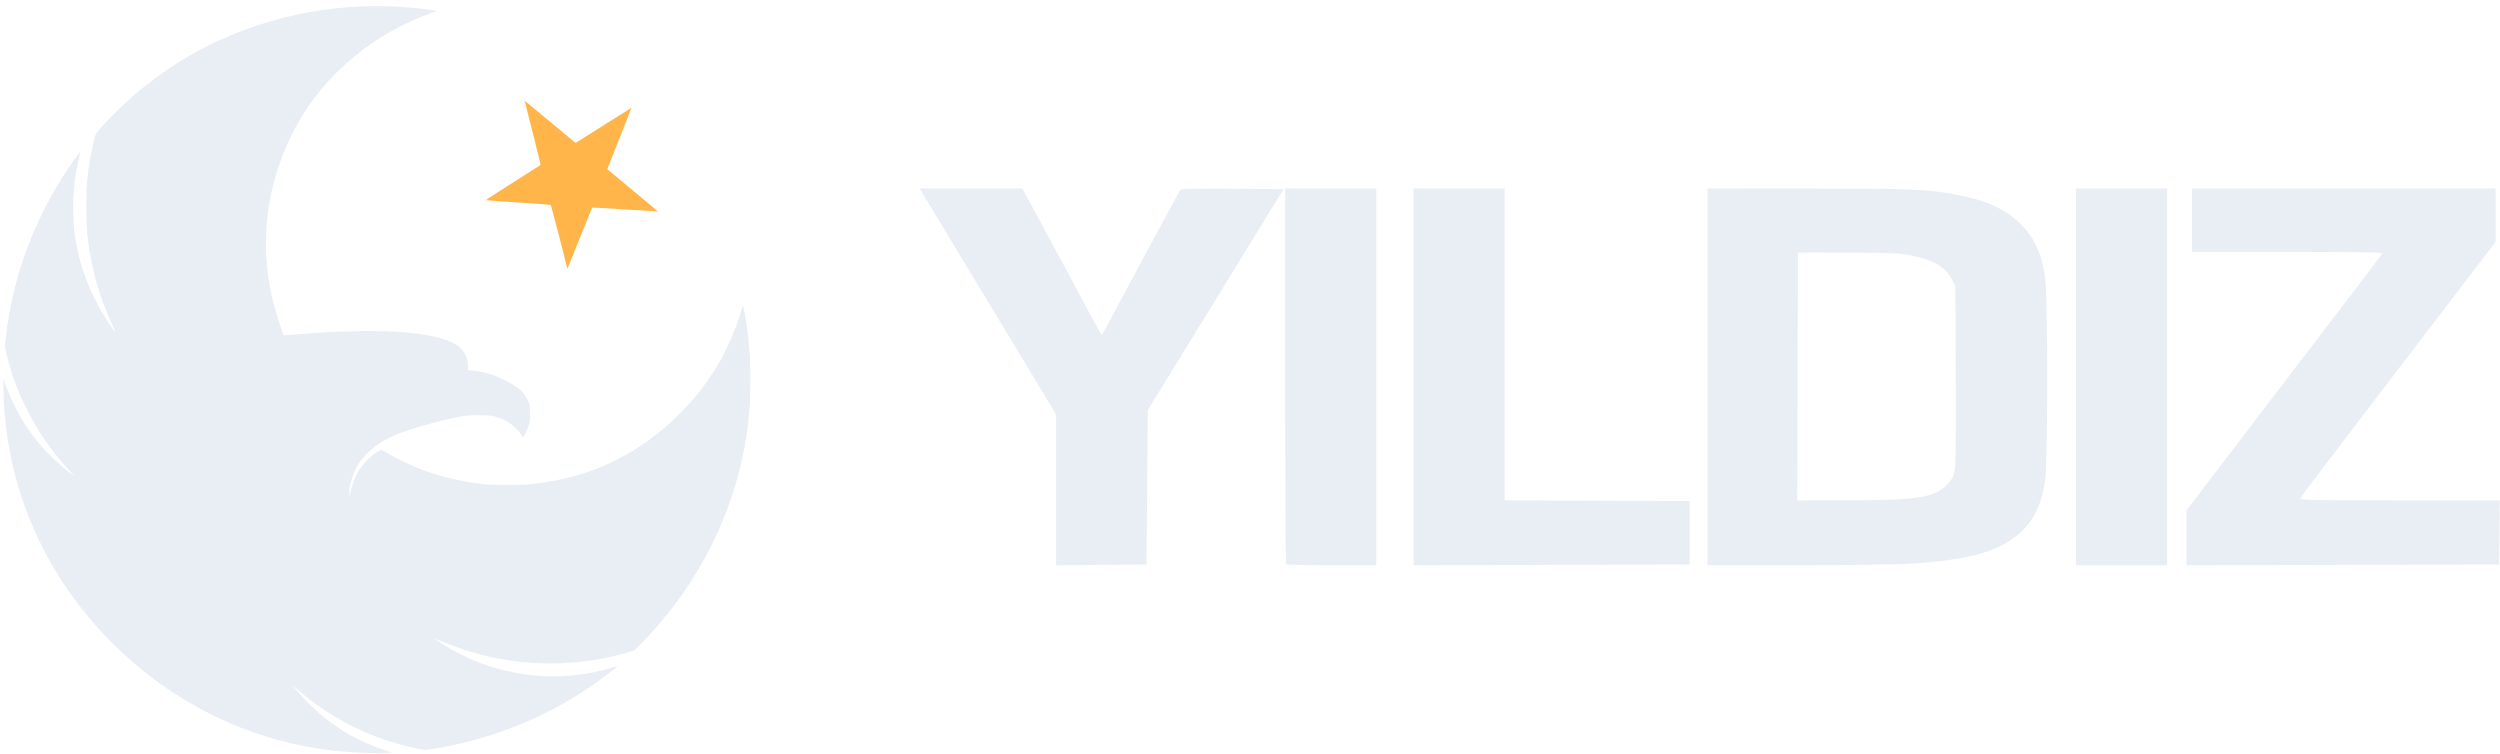
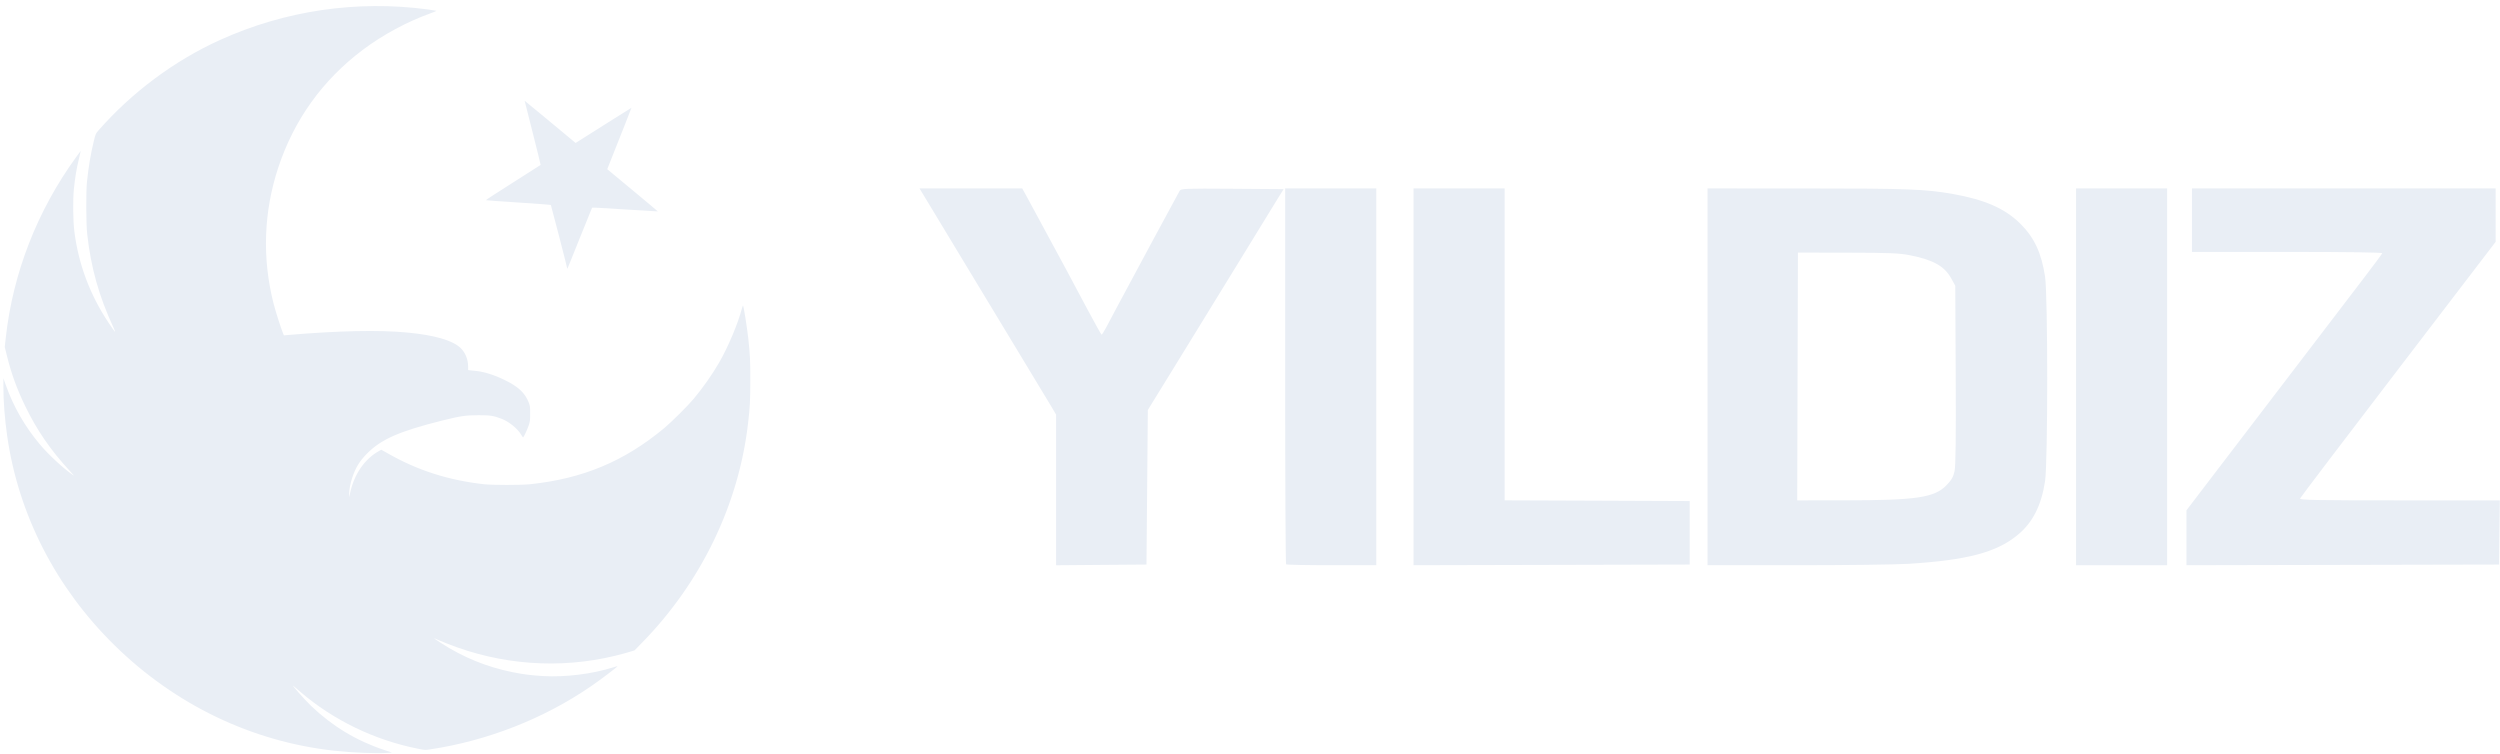
<svg xmlns="http://www.w3.org/2000/svg" viewBox="0 0 331.7 100" role="img" aria-label="YILDIZ CTI">
  <path fill="#e9eef5" fill-rule="evenodd" d="M51.46 99.89L52 99.85L50.96 99.5C47.3 98.29 44.09 96.35 41.28 93.66C40.42 92.84 38.44 90.59 38.98 91.05C39.07 91.13 39.48 91.47 39.89 91.83C44.24 95.55 49.66 98.18 55.4 99.33C56.39 99.53 56.39 99.53 57.05 99.43C64.63 98.3 72.13 95.36 78.36 91.09C79.7 90.17 81.98 88.45 81.93 88.39C81.91 88.38 81.67 88.45 81.38 88.54C78.57 89.43 75.01 89.87 72.05 89.7C70.44 89.6 69.49 89.48 68.03 89.19C64.58 88.5 61.43 87.21 58.46 85.28C57.62 84.74 57.4 84.55 57.87 84.79C58 84.86 58.64 85.12 59.27 85.37C66.42 88.23 74.23 88.8 81.61 87.01C82.29 86.84 83.14 86.62 83.51 86.5L84.19 86.29L85.2 85.26C93.03 77.25 98.01 66.93 99.25 56.18C99.51 53.99 99.55 53.07 99.55 50.43C99.56 47.88 99.51 47.04 99.29 44.97C99.11 43.38 98.68 40.63 98.58 40.54C98.57 40.52 98.5 40.71 98.43 40.96C97.9 42.97 96.6 46.05 95.43 48.08C94.52 49.66 93.3 51.4 92.05 52.9C91.29 53.82 89.08 56.01 88.12 56.81C82.8 61.23 77.33 63.51 70.31 64.25C69.23 64.37 65.26 64.37 64.23 64.25C59.53 63.73 55.4 62.41 51.48 60.17L50.59 59.67L50.32 59.82C48.4 60.87 46.99 62.9 46.45 65.42L46.33 65.99L46.32 65.59C46.32 65.02 46.48 64.12 46.75 63.34C47.17 62.08 47.68 61.23 48.6 60.28C50.51 58.3 52.9 57.24 58.74 55.78C61.12 55.19 61.8 55.09 63.5 55.09C65.04 55.09 65.46 55.15 66.51 55.55C67.51 55.92 68.68 56.87 69.15 57.68C69.26 57.87 69.37 58.02 69.4 58.03C69.48 58.03 69.95 57.03 70.15 56.44C70.32 55.93 70.34 55.8 70.34 54.89C70.34 53.98 70.32 53.86 70.17 53.45C69.66 52.12 68.78 51.3 66.9 50.39C65.5 49.71 64.15 49.3 63.01 49.2C62.75 49.18 62.45 49.15 62.33 49.13L62.11 49.1L62.11 48.62C62.11 47.69 61.75 46.81 61.13 46.19C60.08 45.17 57.67 44.46 54.02 44.12C50.34 43.76 44.84 43.88 38.18 44.45L37.67 44.5L37.56 44.24C37.3 43.63 36.52 41.19 36.28 40.21C34.77 34.21 34.99 28.12 36.9 22.29C39 15.91 42.79 10.63 48.14 6.61C50.81 4.6 54.03 2.87 57.19 1.74C57.63 1.59 57.94 1.44 57.88 1.43C57.83 1.41 57.32 1.33 56.76 1.25C47.32 0 37.84 1.39 29.2 5.3C23.16 8.03 17.48 12.26 13.06 17.31C12.69 17.74 12.69 17.75 12.45 18.7C12.03 20.44 11.75 22.11 11.54 24.12C11.4 25.44 11.42 29.7 11.57 31.06C12.07 35.54 13.13 39.3 15.05 43.45C15.45 44.33 15.35 44.22 14.43 42.86C11.94 39.14 10.4 35.03 9.86 30.66C9.69 29.29 9.66 26.53 9.8 25.11C9.94 23.66 10.17 22.26 10.49 21C10.62 20.46 10.72 20.02 10.71 20.02C10.71 20.02 10.42 20.4 10.09 20.86C4.94 27.96 1.72 36.22 0.77 44.77L0.63 46.04L0.94 47.29C1.52 49.62 2.26 51.64 3.32 53.83C4.9 57.1 6.69 59.7 9.3 62.53C9.86 63.14 9.9 63.18 9.61 62.98C8.32 62.07 6.45 60.33 5.34 59.02C3.34 56.66 1.79 53.98 0.77 51.09L0.45 50.19L0.45 51.23C0.44 53.13 0.63 55.6 0.95 57.83C2.44 68.28 7.42 77.99 15.2 85.62C23.24 93.51 33.4 98.39 44.3 99.6C46.71 99.87 50.02 100 51.46 99.89Z" />
-   <path fill="#ffb54a" d="M78.56 27.55C78.59 27.52 80.55 27.63 82.93 27.79C85.32 27.94 87.27 28.06 87.28 28.05C87.29 28.04 85.79 26.78 83.93 25.24L80.57 22.45L80.69 22.14C82.79 16.86 83.79 14.32 83.78 14.3C83.77 14.3 82.1 15.34 80.07 16.63L76.37 18.97L75.94 18.61C75.7 18.41 74.18 17.15 72.56 15.8C70.94 14.46 69.61 13.36 69.61 13.37C69.6 13.37 70.08 15.28 70.68 17.61C71.27 19.93 71.74 21.85 71.73 21.88C71.72 21.9 70.07 22.95 68.06 24.22C66.06 25.48 64.44 26.54 64.47 26.56C64.49 26.58 66.42 26.72 68.77 26.87C71.12 27.02 73.06 27.17 73.09 27.2C73.13 27.25 75.26 35.49 75.27 35.67C75.27 35.7 76.01 33.89 76.9 31.65C77.79 29.42 78.54 27.57 78.56 27.55Z" />
+   <path fill="#e9eef5" d="M78.56 27.55C78.59 27.52 80.55 27.63 82.93 27.79C85.32 27.94 87.27 28.06 87.28 28.05C87.29 28.04 85.79 26.78 83.93 25.24L80.57 22.45L80.69 22.14C82.79 16.86 83.79 14.32 83.78 14.3C83.77 14.3 82.1 15.34 80.07 16.63L76.37 18.97L75.94 18.61C75.7 18.41 74.18 17.15 72.56 15.8C70.94 14.46 69.61 13.36 69.61 13.37C69.6 13.37 70.08 15.28 70.68 17.61C71.27 19.93 71.74 21.85 71.73 21.88C71.72 21.9 70.07 22.95 68.06 24.22C66.06 25.48 64.44 26.54 64.47 26.56C64.49 26.58 66.42 26.72 68.77 26.87C71.12 27.02 73.06 27.17 73.09 27.2C73.13 27.25 75.26 35.49 75.27 35.67C75.27 35.7 76.01 33.89 76.9 31.65C77.79 29.42 78.54 27.57 78.56 27.55Z" />
  <g fill="#e9eef5" fill-rule="evenodd" transform="translate(122 25) scale(0.5)">
    <path d="M60.41 79.3L60.59 58.79L67.7 47.25C71.61 40.9 79 28.87 84.13 20.51C89.25 12.15 94.16 4.16 95.03 2.75L96.62 0.19L83.02 0.09C70.36 0 69.39 0.04 69.03 0.64C68.59 1.39 56.34 24.11 52.89 30.58C51.61 33 50.09 35.84 49.53 36.9C48.97 37.96 48.42 38.82 48.32 38.81C48.22 38.81 46.45 35.64 44.39 31.77C39.66 22.88 37.5 18.85 34.61 13.55C33.35 11.24 31.61 8.02 30.75 6.41C29.89 4.8 28.75 2.7 28.22 1.74L27.26 0L13.63 0L0 0L3.16 5.22C4.89 8.09 9.15 15.14 12.62 20.88C16.08 26.62 22.26 36.84 26.35 43.59C30.44 50.33 34.34 56.79 35.01 57.93L36.24 60.01L36.24 80L36.24 100L48.23 99.9L60.23 99.81L60.41 79.3Z" />
    <path d="M121.21 50L121.21 0L109.12 0L97.03 0L97.03 49.75C97.03 77.11 97.14 99.61 97.28 99.75C97.41 99.88 102.85 99.99 109.37 99.99L121.21 99.99L121.21 50Z" />
    <path d="M204.38 91.38L204.38 82.96L179.82 82.86L155.27 82.77L155.27 41.39L155.27 0L143.18 0L131.1 0L131.1 50L131.1 99.99L167.74 99.9L204.38 99.81L204.38 91.38Z" />
    <path d="M262.4 99.62C277.96 98.64 285.67 96.62 291.3 92.04C295.36 88.75 297.69 84.2 298.68 77.66C299.44 72.58 299.44 28.51 298.68 23.42C297.73 17.13 295.8 13 292.09 9.34C288.03 5.33 282.7 2.98 274.22 1.48C266.97 0.19 262.23 0.01 235.39 0.01L209.11 0L209.11 50L209.11 99.99L232.82 99.99C245.87 99.99 259.18 99.82 262.4 99.62ZM233 49.9L233.1 17.03L246.28 17.05C257.29 17.07 260 17.18 262.71 17.71C269 18.95 271.96 20.6 273.78 23.88L274.85 25.82L274.97 49.45C275.05 66.38 274.96 73.63 274.66 75.03C274.33 76.56 273.86 77.37 272.53 78.75C269.31 82.07 264.58 82.77 245.09 82.77L232.91 82.78L233 49.9Z" />
    <path d="M331.07 50L331.07 0L318.99 0L306.9 0L306.9 50L306.9 99.99L318.99 99.99L331.07 99.99L331.07 50Z" />
    <path d="M419.25 91.29L419.35 82.78L392.75 82.78C370.37 82.78 366.18 82.7 366.35 82.27C366.45 82 378.17 66.56 392.39 47.98L418.24 14.18L418.24 7.09L418.24 0L377.95 0L337.66 0L337.66 8.43L337.66 16.85L362.97 16.85C379.12 16.85 388.22 16.98 388.15 17.2C388.08 17.4 386.04 20.16 383.61 23.34C378.97 29.4 345.98 72.61 339.79 80.71L336.2 85.42L336.2 92.7L336.2 99.99L377.68 99.9L419.16 99.81L419.25 91.29Z" />
  </g>
</svg>
